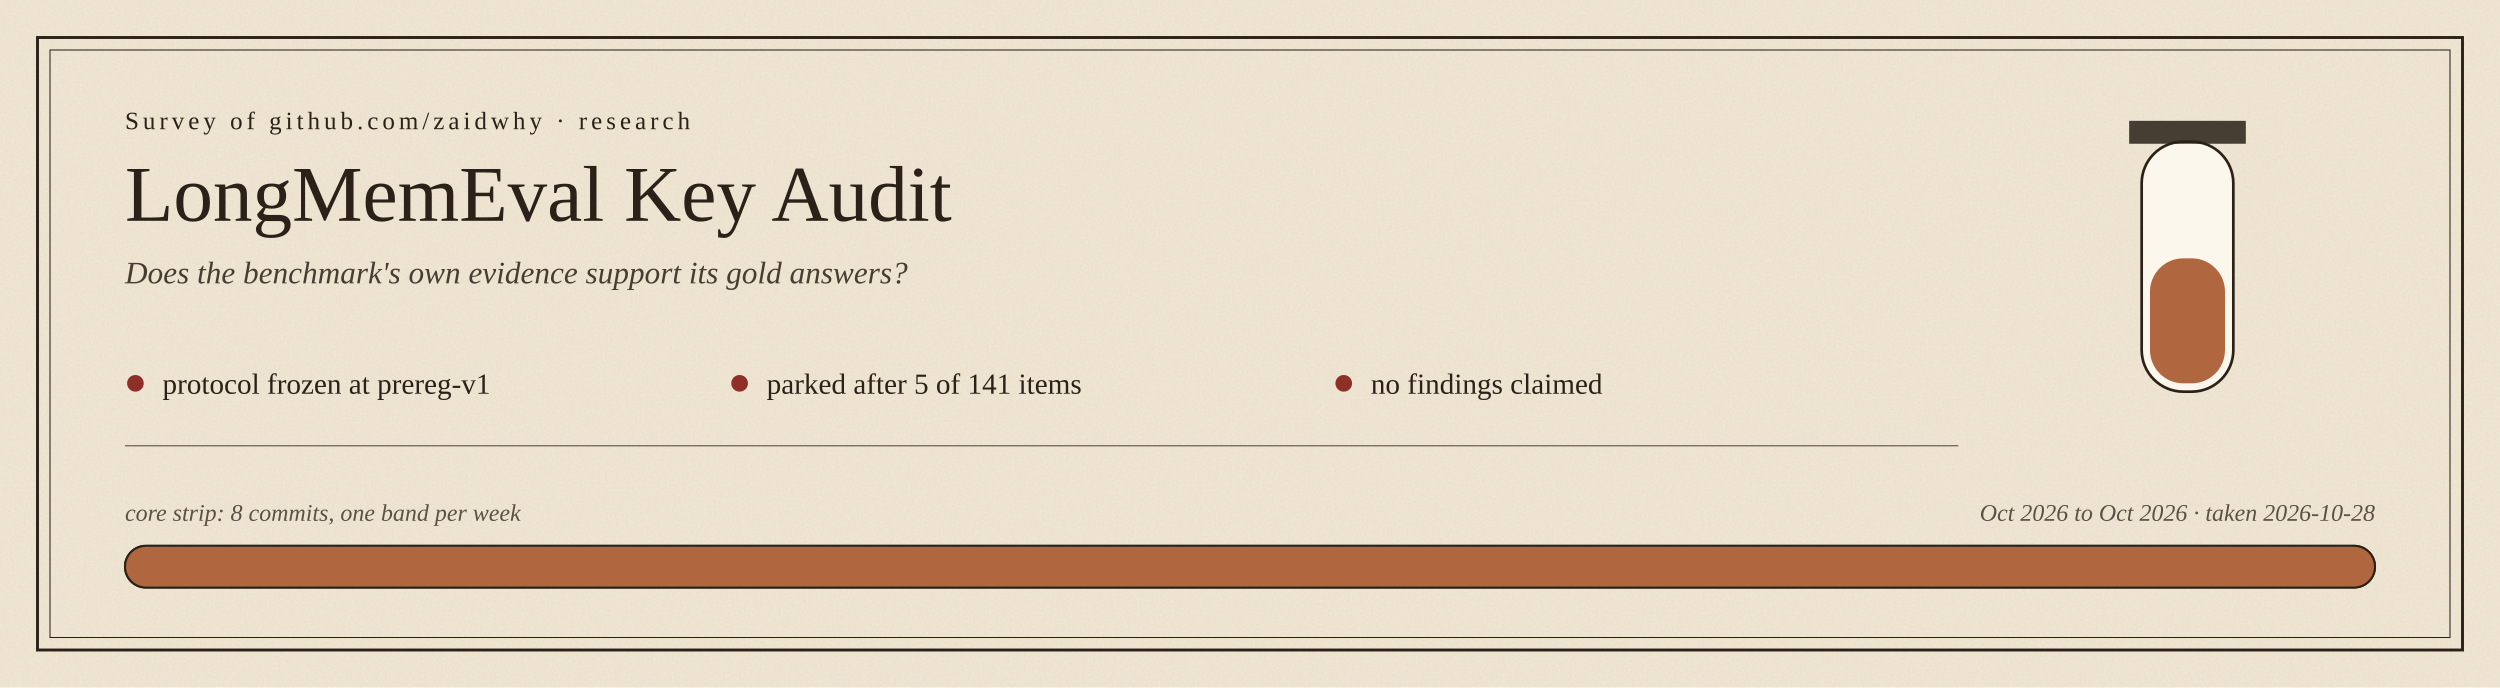
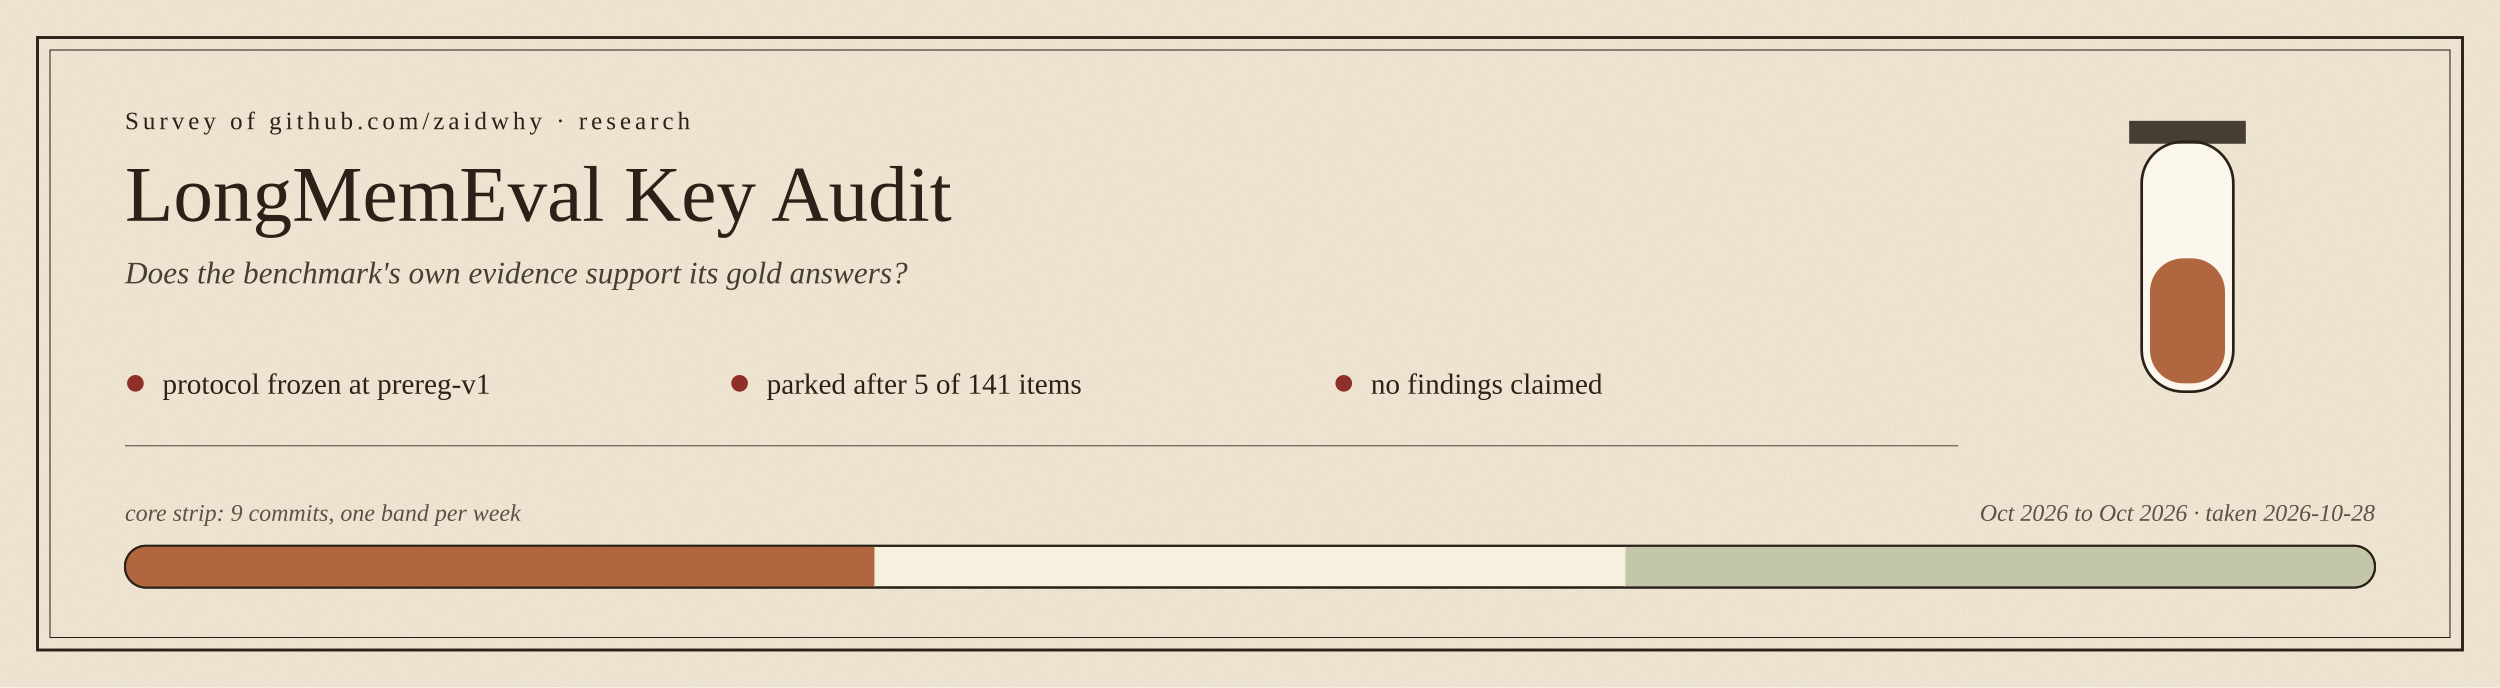
- <svg xmlns="http://www.w3.org/2000/svg" viewBox="0 0 1200 330" width="1200" height="330" role="img" aria-label="LongMemEval Key Audit: Does the benchmark's own evidence support its gold answers? protocol frozen at prereg-v1; parked after 5 of 141 items; no findings claimed. Core strip: 8 commits over 1 weeks, Oct 2026 to Oct 2026.">
+ <svg xmlns="http://www.w3.org/2000/svg" viewBox="0 0 1200 330" width="1200" height="330" role="img" aria-label="LongMemEval Key Audit: Does the benchmark's own evidence support its gold answers? protocol frozen at prereg-v1; parked after 5 of 141 items; no findings claimed. Core strip: 9 commits over 3 weeks, Oct 2026 to Oct 2026.">
  <defs>
    <filter id="paper">
      <feTurbulence type="fractalNoise" baseFrequency=".9" numOctaves="2" seed="7" />
      <feColorMatrix values="0 0 0 0 .17 0 0 0 0 .13 0 0 0 0 .09 0 0 0 .07 0" />
      <feComposite in2="SourceGraphic" operator="in" />
    </filter>
  </defs>
  <style>.rise{transform-box:fill-box;transform-origin:bottom;animation:rise 1.6s cubic-bezier(.3,0,.2,1) .3s both}@keyframes rise{from{transform:scaleY(0)}to{transform:scaleY(1)}}@media (prefers-reduced-motion:reduce){.rise{animation:none}}</style>
  <rect width="1200" height="330" fill="#F1E8D4" />
  <rect width="1200" height="330" filter="url(#paper)" />
  <rect x="18" y="18" width="1164" height="294" fill="none" stroke="#2B2118" stroke-width="1.4" />
  <rect x="24" y="24" width="1152" height="282" fill="none" stroke="#2B2118" stroke-width=".5" />
  <text x="60.0" y="62.0" text-anchor="start" fill="#2B2118" fill-opacity="1.0" style="font-family:Georgia,'Times New Roman',serif;font-size:12px;letter-spacing:.16em;text-transform:uppercase">Survey of github.com/zaidwhy  ·  research</text>
  <text x="60.0" y="106.0" text-anchor="start" fill="#2B2118" fill-opacity="1.0" style="font-family:Georgia,'Times New Roman',serif;font-size:38px">LongMemEval Key Audit</text>
  <text x="60.0" y="136.0" text-anchor="start" fill="#2B2118" fill-opacity="0.85" style="font-family:Georgia,'Times New Roman',serif;font-size:15px;font-style:italic">Does the benchmark's own evidence support its gold answers?</text>
  <circle cx="65" cy="184" r="4" fill="#8E2F28" />
  <text x="78.0" y="189.0" text-anchor="start" fill="#2B2118" fill-opacity="1.0" style="font-family:Georgia,'Times New Roman',serif;font-size:14px">protocol frozen at prereg-v1</text>
  <circle cx="355" cy="184" r="4" fill="#8E2F28" />
  <text x="368.0" y="189.0" text-anchor="start" fill="#2B2118" fill-opacity="1.0" style="font-family:Georgia,'Times New Roman',serif;font-size:14px">parked after 5 of 141 items</text>
  <circle cx="645" cy="184" r="4" fill="#8E2F28" />
  <text x="658.0" y="189.0" text-anchor="start" fill="#2B2118" fill-opacity="1.0" style="font-family:Georgia,'Times New Roman',serif;font-size:14px">no findings claimed</text>
  <line x1="60" y1="214" x2="940" y2="214" stroke="#2B2118" stroke-width=".4" />
  <rect x="1028" y="68" width="44" height="120" rx="20" fill="#FBF7EC" stroke="#2B2118" stroke-width="1.3" />
  <rect class="rise" x="1032" y="124" width="36" height="60" rx="16" fill="#B0663F" />
  <rect x="1022" y="58" width="56" height="11" fill="#2B2118" fill-opacity=".85" />
  <rect x="60" y="262" width="1080" height="20" rx="10.0" fill="#F7F0DF" stroke="#2B2118" stroke-width="1" />
  <clipPath id="core">
    <rect x="60" y="262" width="1080" height="20" rx="10.0" />
  </clipPath>
  <g clip-path="url(#core)">
-     <rect x="60.00" y="262" width="1080.00" height="20" fill="#B0663F" fill-opacity="1.00" stroke="#F1E8D4" stroke-width=".6" />
+     <rect x="60.00" y="262" width="360.00" height="20" fill="#B0663F" fill-opacity="1.00" stroke="#F1E8D4" stroke-width=".6" />
+     <rect x="780.00" y="262" width="360.00" height="20" fill="#97A077" fill-opacity="0.52" stroke="#F1E8D4" stroke-width=".6" />
  </g>
  <rect x="60" y="262" width="1080" height="20" rx="10.0" fill="none" stroke="#2B2118" stroke-width="1" />
-   <text x="60.0" y="250.0" text-anchor="start" fill="#2B2118" fill-opacity="0.75" style="font-family:Georgia,'Times New Roman',serif;font-size:11.5px;font-style:italic">core strip: 8 commits, one band per week</text>
+   <text x="60.0" y="250.0" text-anchor="start" fill="#2B2118" fill-opacity="0.75" style="font-family:Georgia,'Times New Roman',serif;font-size:11.5px;font-style:italic">core strip: 9 commits, one band per week</text>
  <text x="1140.0" y="250.0" text-anchor="end" fill="#2B2118" fill-opacity="0.75" style="font-family:Georgia,'Times New Roman',serif;font-size:11.5px;font-style:italic">Oct 2026 to Oct 2026  ·  taken 2026-10-28</text>
</svg>
